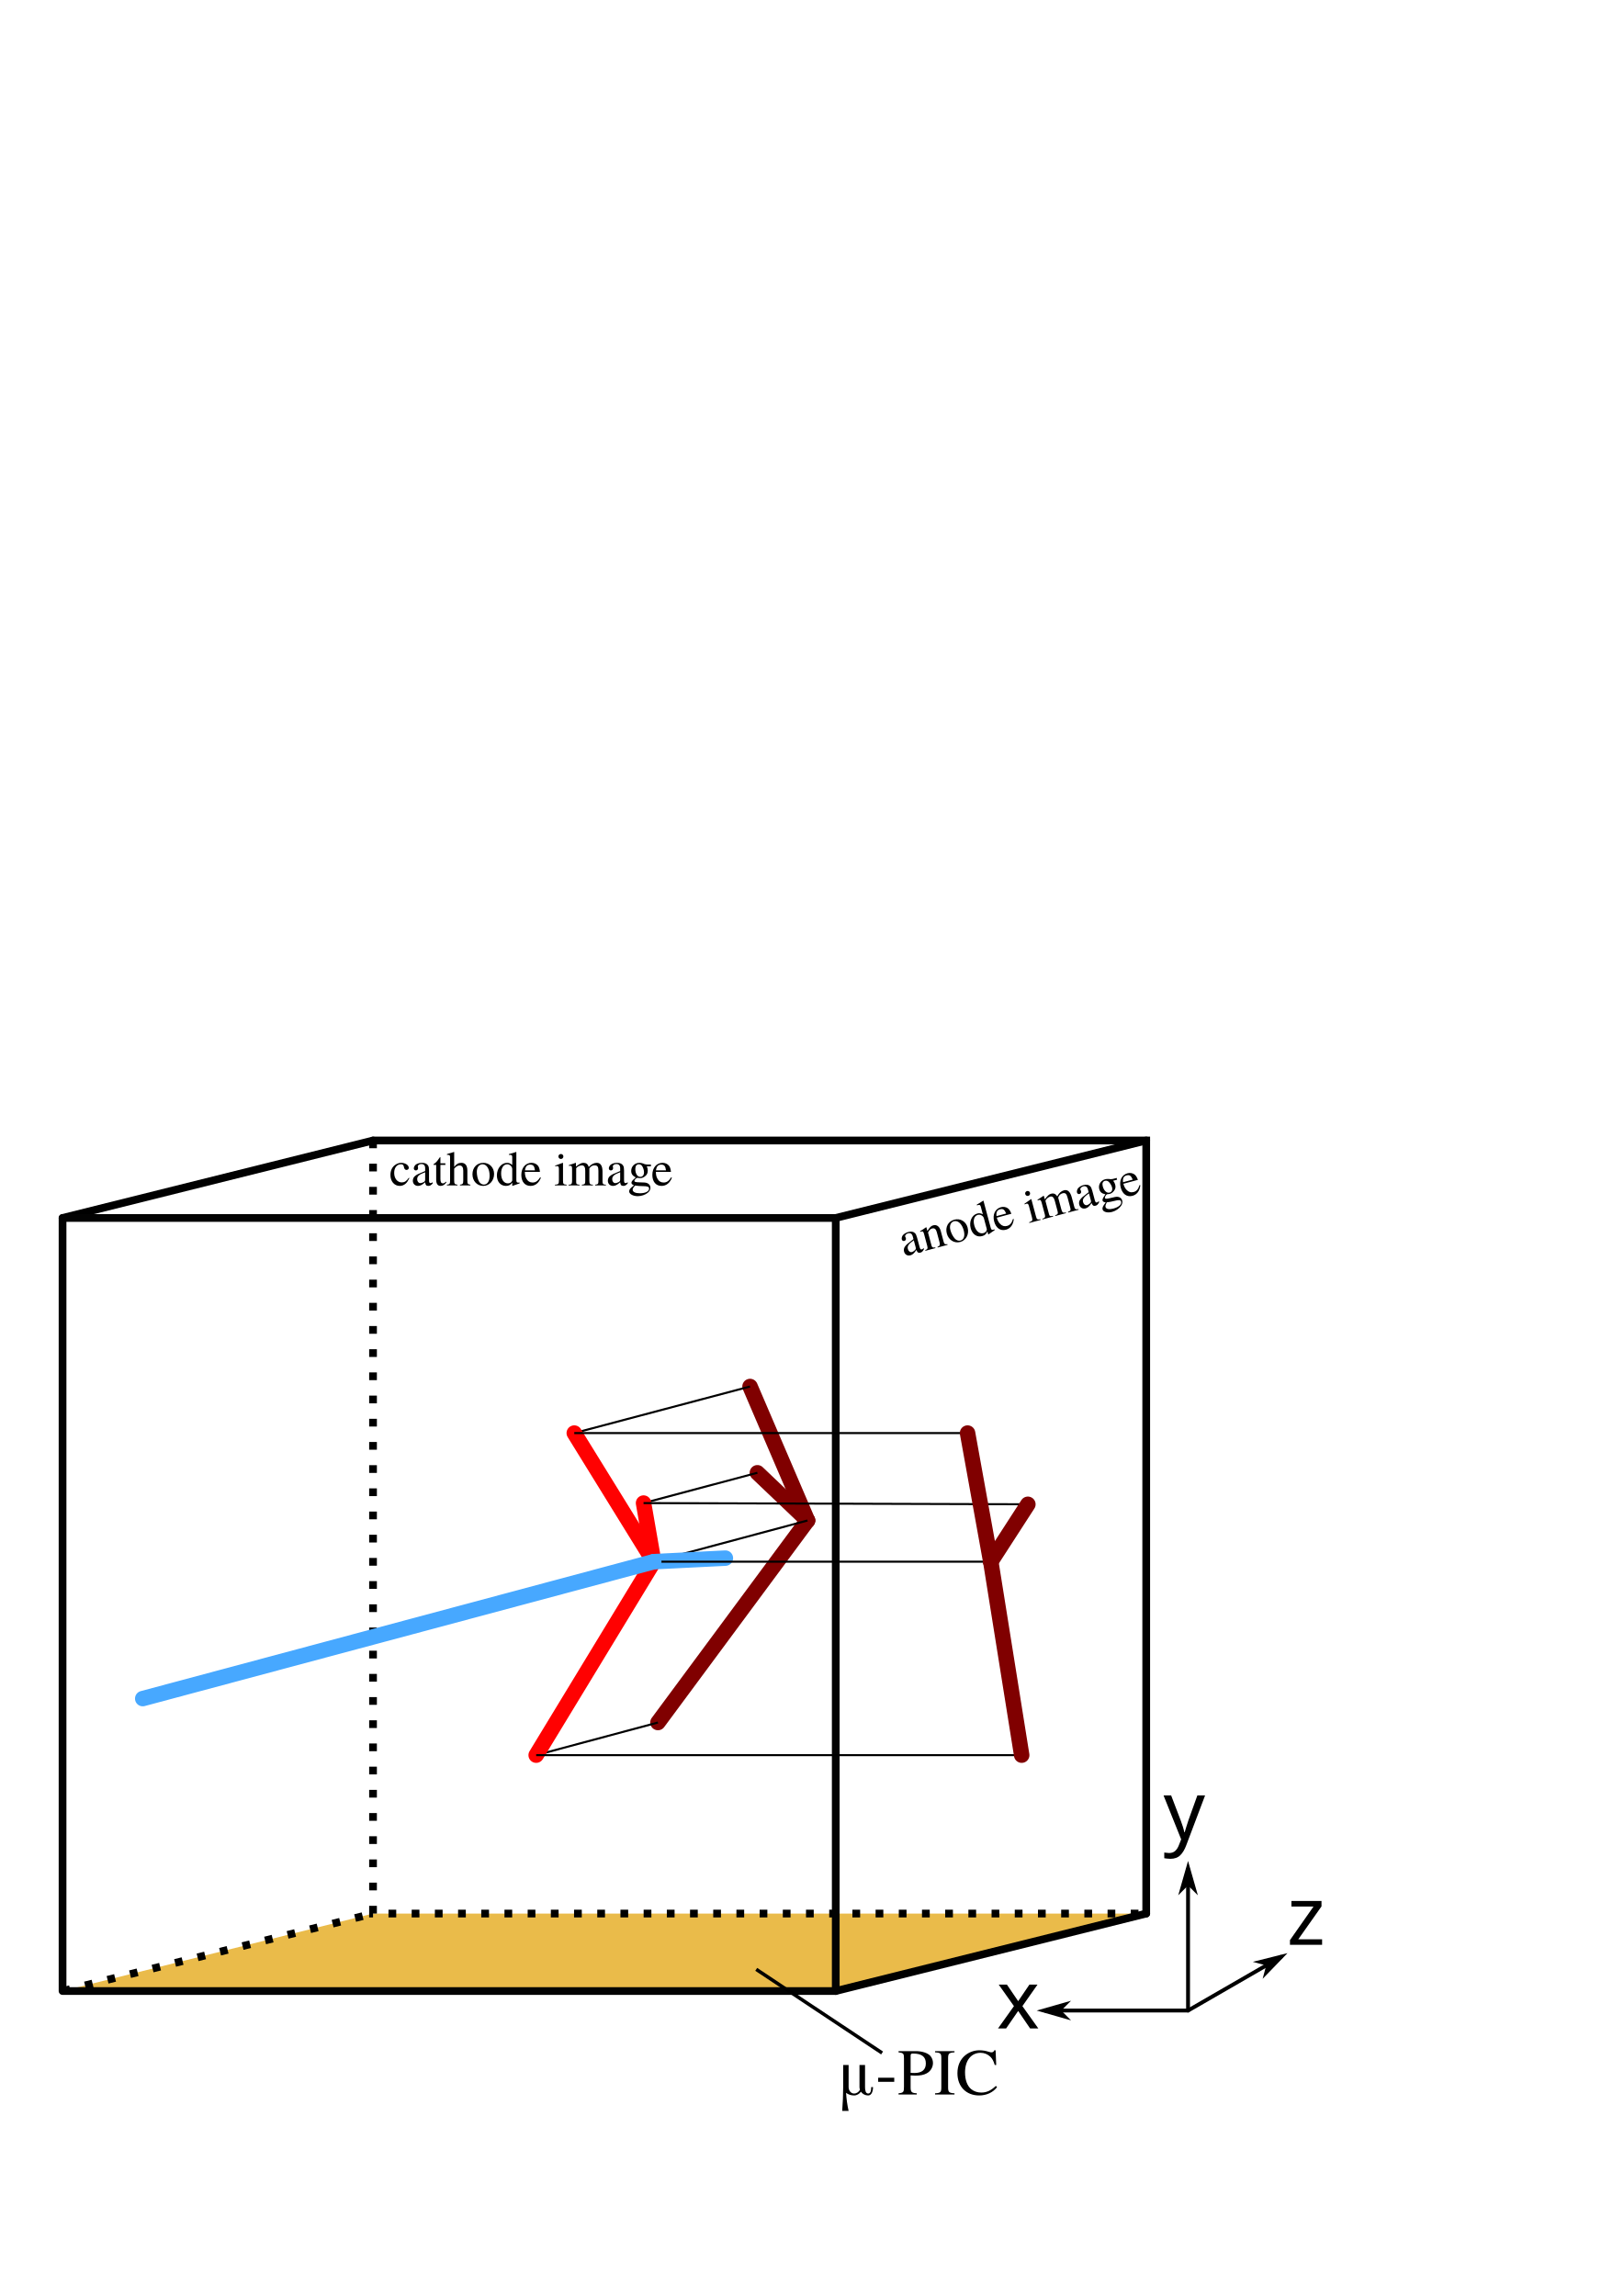
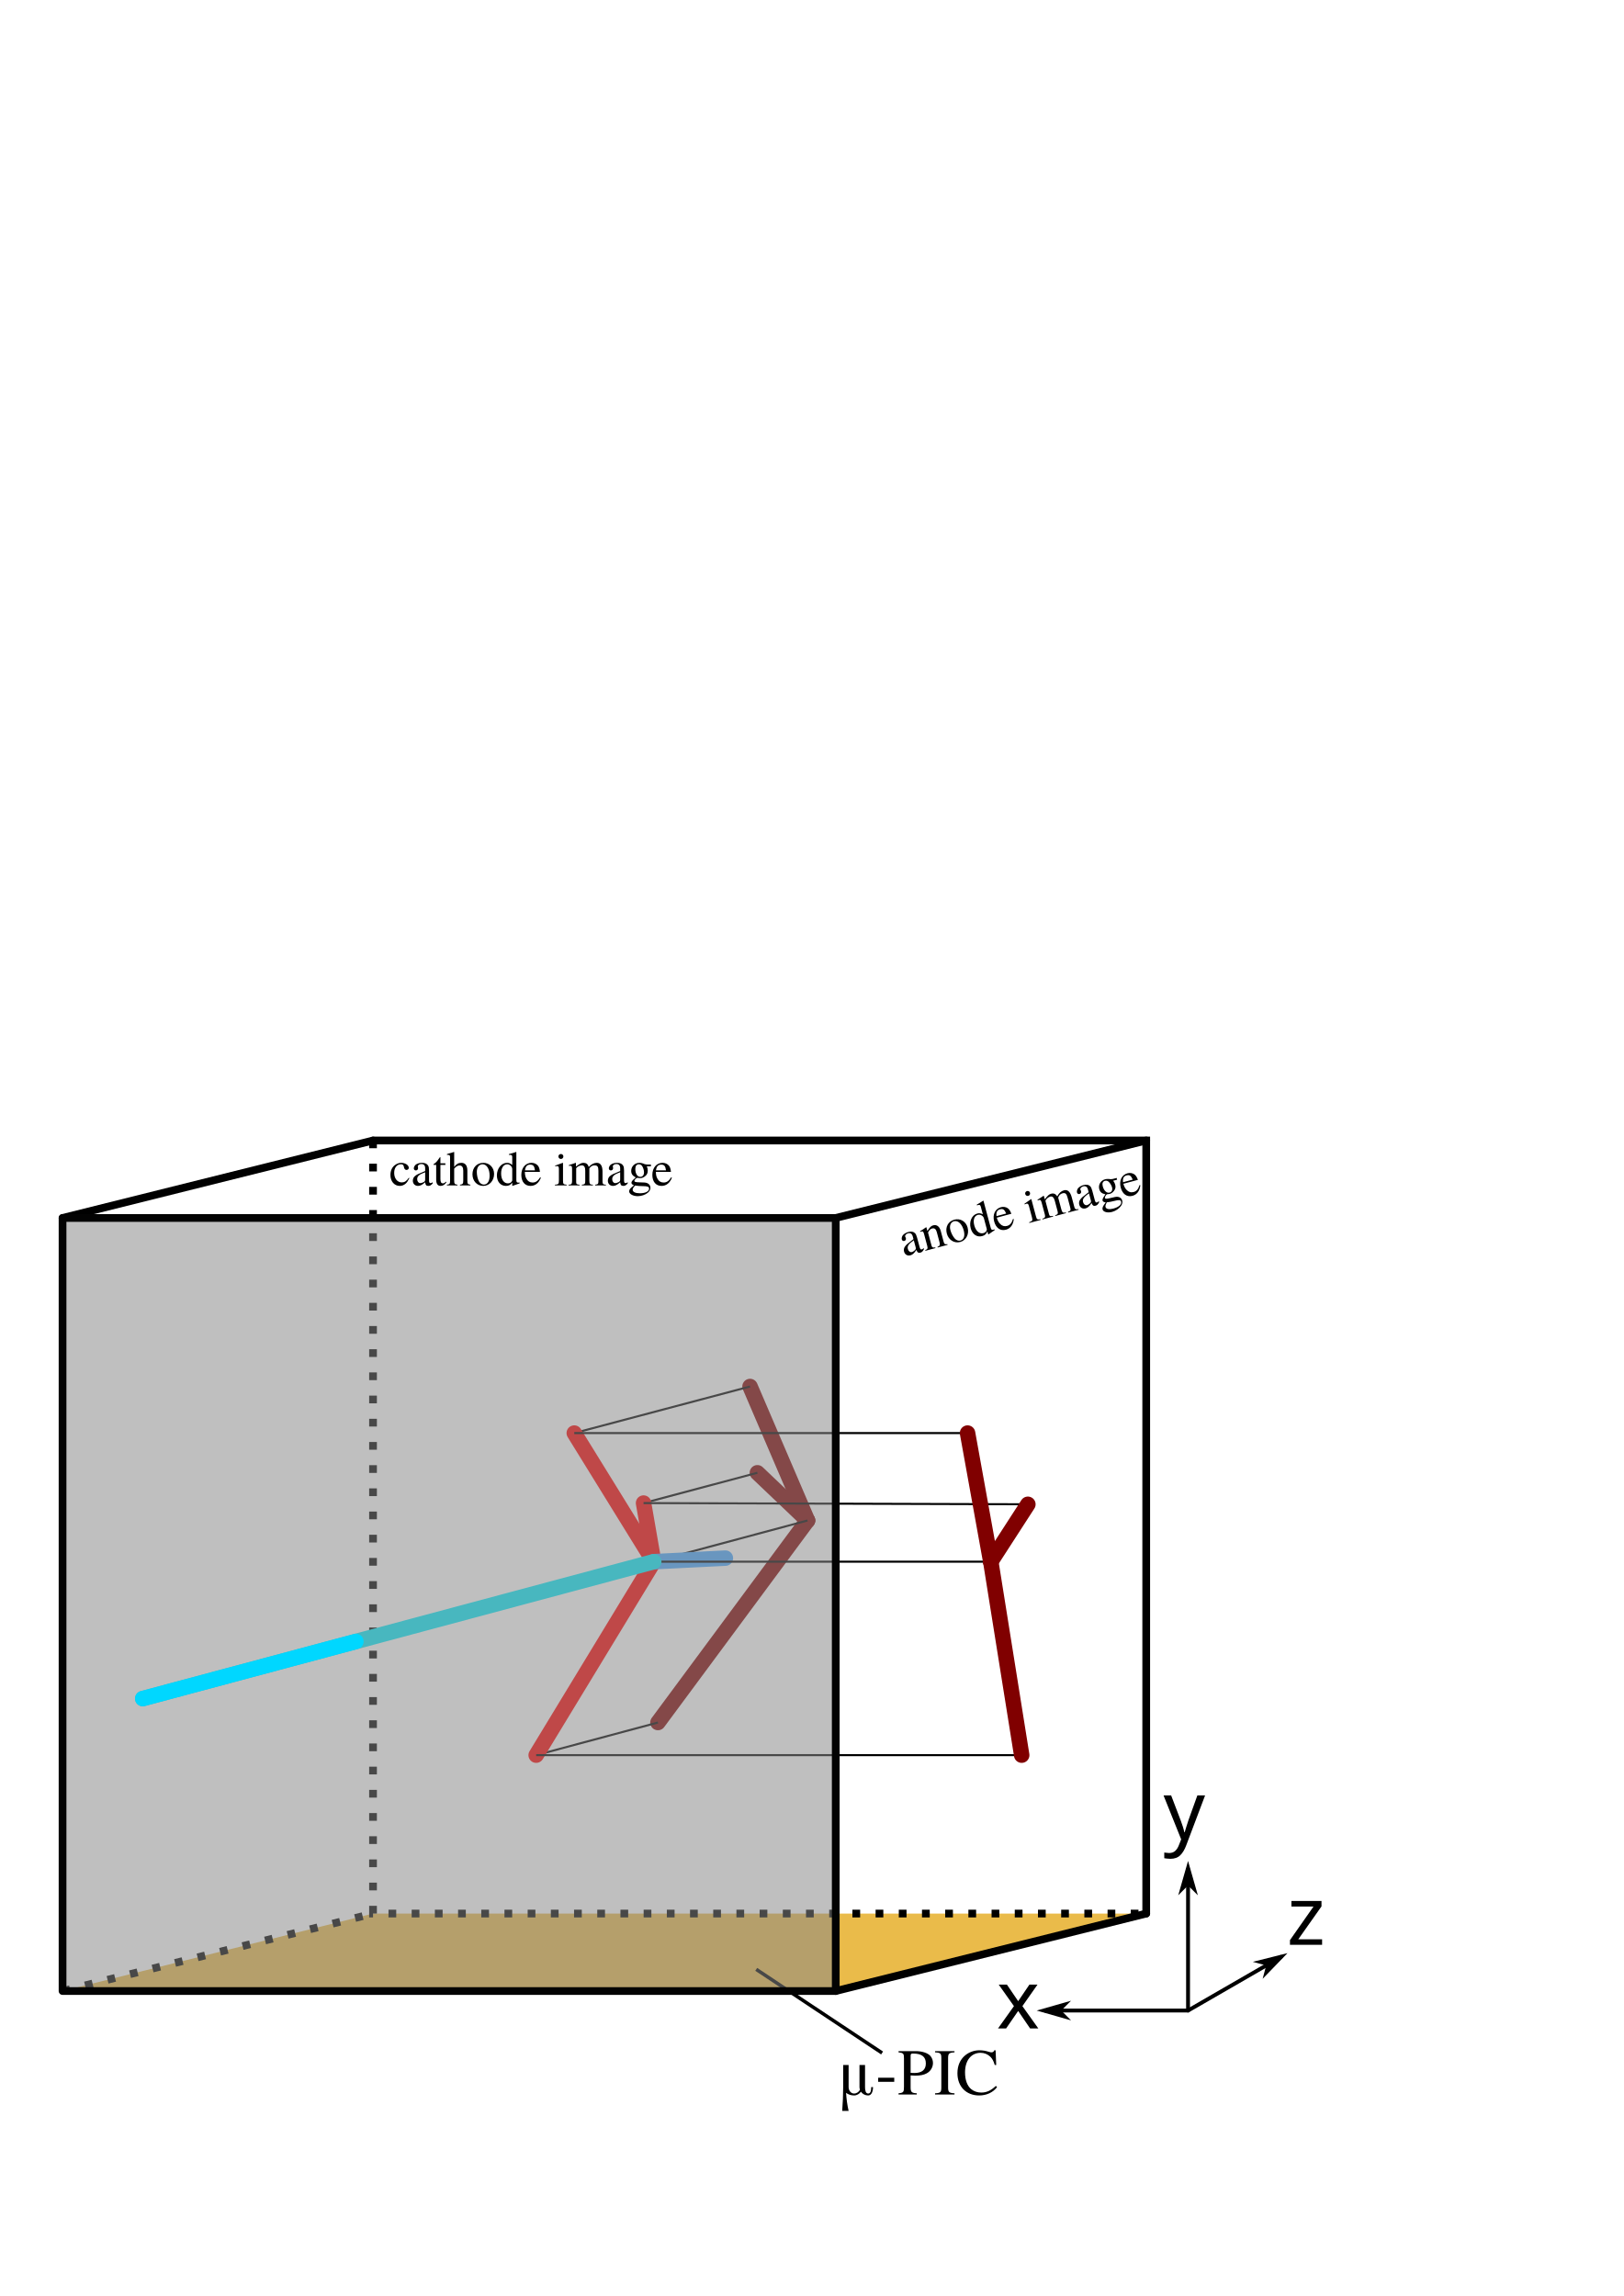
<svg xmlns="http://www.w3.org/2000/svg" width="210mm" height="297mm" viewBox="0 0 210 297" version="1.1" id="svg8">
  <defs id="defs2">
    <marker orient="auto" refY="0.0" refX="0.0" id="Arrow1Mstart" style="overflow:visible">
      <path id="path1026" d="M 0.0,0.0 L 5.0,-5.0 L -12.5,0.0 L 5.0,5.0 L 0.0,0.0 z " style="fill-rule:evenodd;stroke:#000000;stroke-width:1pt;stroke-opacity:1;fill:#000000;fill-opacity:1" transform="scale(0.4) translate(10,0)" />
    </marker>
    <marker style="overflow:visible;" id="marker1364" refX="0.0" refY="0.0" orient="auto">
      <path transform="scale(0.4) rotate(180) translate(10,0)" style="fill-rule:evenodd;stroke:#000000;stroke-width:1pt;stroke-opacity:1;fill:#000000;fill-opacity:1" d="M 0.0,0.0 L 5.0,-5.0 L -12.5,0.0 L 5.0,5.0 L 0.0,0.0 z " id="path1362" />
    </marker>
    <marker orient="auto" refY="0.0" refX="0.0" id="Arrow1Mend" style="overflow:visible;">
      <path id="path1029" d="M 0.0,0.0 L 5.0,-5.0 L -12.5,0.0 L 5.0,5.0 L 0.0,0.0 z " style="fill-rule:evenodd;stroke:#000000;stroke-width:1pt;stroke-opacity:1;fill:#000000;fill-opacity:1" transform="scale(0.4) rotate(180) translate(10,0)" />
    </marker>
    <marker style="overflow:visible" id="marker1304" refX="0.0" refY="0.0" orient="auto">
      <path transform="scale(0.8) translate(12.5,0)" style="fill-rule:evenodd;stroke:#000000;stroke-width:1pt;stroke-opacity:1;fill:#000000;fill-opacity:1" d="M 0.0,0.0 L 5.0,-5.0 L -12.5,0.0 L 5.0,5.0 L 0.0,0.0 z " id="path1302" />
    </marker>
  </defs>
  <g id="layer1">
    <path style="fill:#eabb4a;fill-opacity:1;stroke:#000000;stroke-width:0;stroke-linecap:butt;stroke-linejoin:miter;stroke-miterlimit:4;stroke-dasharray:none;stroke-opacity:1" d="M 8.09,257.549 48.245,247.529 h 100 l -40.156,10.02 z" id="path900" />
    <path style="fill:none;stroke:#000000;stroke-width:1;stroke-linecap:round;stroke-linejoin:miter;stroke-miterlimit:4;stroke-dasharray:none;stroke-opacity:1" d="m 108.09,157.549 40.156,-10.02" id="path847" />
    <path style="fill:none;stroke:#000000;stroke-width:1;stroke-linecap:round;stroke-linejoin:miter;stroke-miterlimit:4;stroke-dasharray:none;stroke-opacity:1" d="m 108.09,257.549 40.156,-10.02" id="path847-3" />
    <path style="fill:none;stroke:#000000;stroke-width:1;stroke-linecap:round;stroke-linejoin:miter;stroke-miterlimit:4;stroke-dasharray:none;stroke-opacity:1" d="M 8.09,157.549 48.245,147.529" id="path847-6" />
    <path style="fill:none;stroke:#000000;stroke-width:1;stroke-linecap:butt;stroke-linejoin:miter;stroke-miterlimit:4;stroke-dasharray:1, 2;stroke-dashoffset:0;stroke-opacity:1" d="M 8.09,257.549 48.245,247.529" id="path847-7" />
    <path style="fill:none;stroke:#000000;stroke-width:1;stroke-linecap:round;stroke-linejoin:miter;stroke-miterlimit:4;stroke-dasharray:none;stroke-opacity:1" d="m 48.245,147.529 h 100 v 100 0" id="path876" />
    <path style="fill:none;stroke:#000000;stroke-width:1;stroke-linecap:butt;stroke-linejoin:miter;stroke-miterlimit:4;stroke-dasharray:1, 2;stroke-dashoffset:0;stroke-opacity:1" d="m 48.245,147.529 v 100 h 100" id="path887" />
    <g id="g996" transform="translate(0,-27.51668)">
      <path id="path987" d="M 104.437,224.201 97.005,206.868" style="fill:none;stroke:#800000;stroke-width:2;stroke-linecap:round;stroke-linejoin:miter;stroke-miterlimit:4;stroke-dasharray:none;stroke-opacity:1" />
      <path id="path989" d="m 104.437,224.201 -6.481,-6.173" style="fill:none;stroke:#800000;stroke-width:2;stroke-linecap:round;stroke-linejoin:miter;stroke-miterlimit:4;stroke-dasharray:none;stroke-opacity:1" />
      <path id="path991" d="M 104.437,224.201 85.094,250.334" style="fill:none;stroke:#800000;stroke-width:2;stroke-linecap:round;stroke-linejoin:miter;stroke-miterlimit:4;stroke-dasharray:none;stroke-opacity:1" />
    </g>
    <g id="g2305">
      <path style="fill:none;stroke:#000000;stroke-width:0.265px;stroke-linecap:butt;stroke-linejoin:miter;stroke-opacity:1" d="m 84.55,202.013 19.886,-5.329" id="path933" />
      <path style="fill:none;stroke:#000000;stroke-width:0.265px;stroke-linecap:butt;stroke-linejoin:miter;stroke-opacity:1" d="m 69.346,227.037 15.749,-4.22" id="path939" />
      <path style="fill:none;stroke:#000000;stroke-width:0.265px;stroke-linecap:butt;stroke-linejoin:miter;stroke-opacity:1" d="m 83.233,194.431 14.723,-3.92" id="path941" />
      <path style="fill:none;stroke:#000000;stroke-width:0.265px;stroke-linecap:butt;stroke-linejoin:miter;stroke-opacity:1" d="m 74.273,185.376 22.732,-6.024" id="path943" />
    </g>
-     <rect style="opacity:1;fill:none;fill-opacity:1;stroke:#030303;stroke-width:1;stroke-miterlimit:4;stroke-dasharray:none;stroke-dashoffset:0;stroke-opacity:1;stroke-linecap:round;stroke-linejoin:round" id="rect845" width="100" height="100" x="8.09" y="157.55" />
    <g id="g1878" transform="translate(0,-27.51668)">
      <path id="path911" d="M 84.55,229.529 69.346,254.554" style="fill:none;stroke:#ff0101;stroke-width:2;stroke-linecap:round;stroke-linejoin:miter;stroke-miterlimit:4;stroke-dasharray:none;stroke-opacity:1" />
      <path style="fill:none;stroke:#ff0101;stroke-width:2;stroke-linecap:round;stroke-linejoin:miter;stroke-miterlimit:4;stroke-dasharray:none;stroke-opacity:1" d="m 84.55,229.529 -1.318,-7.582" id="path915" />
      <path id="path913" d="M 84.55,229.529 74.273,212.892" style="fill:none;stroke:#ff0101;stroke-width:2;stroke-linecap:round;stroke-linejoin:miter;stroke-miterlimit:4;stroke-dasharray:none;stroke-opacity:1" />
    </g>
    <path style="fill:none;stroke:#47a8ff;stroke-width:2;stroke-linecap:round;stroke-linejoin:miter;stroke-miterlimit:4;stroke-dasharray:none;stroke-opacity:1" d="m 84.55,202.012 9.266,-0.46" id="path1854" />
    <g id="g2311">
      <path style="fill:none;stroke:#000000;stroke-width:0.265px;stroke-linecap:butt;stroke-linejoin:miter;stroke-opacity:1" d="M 132.939,194.589 83.233,194.431" id="path925" />
      <path style="fill:none;stroke:#000000;stroke-width:0.265px;stroke-linecap:butt;stroke-linejoin:miter;stroke-opacity:1" d="M 132.14,227.037 H 69.346" id="path927" />
      <path style="fill:none;stroke:#000000;stroke-width:0.265px;stroke-linecap:butt;stroke-linejoin:miter;stroke-opacity:1" d="M 128.141,202.012 H 84.55" id="path929" />
      <path style="fill:none;stroke:#000000;stroke-width:0.265px;stroke-linecap:butt;stroke-linejoin:miter;stroke-opacity:1" d="M 125.138,185.376 H 74.273" id="path931" />
    </g>
    <g id="g1001" transform="translate(0,-27.51668)">
      <path id="path981" d="m 128.141,229.529 -3.003,-16.637" style="fill:none;stroke:#800000;stroke-width:2;stroke-linecap:round;stroke-linejoin:miter;stroke-miterlimit:4;stroke-dasharray:none;stroke-opacity:1" />
      <path id="path983" d="m 128.141,229.529 4.798,-7.423" style="fill:none;stroke:#800000;stroke-width:2;stroke-linecap:round;stroke-linejoin:miter;stroke-miterlimit:4;stroke-dasharray:none;stroke-opacity:1" />
      <path id="path985" d="m 128.141,229.529 3.998,25.025" style="fill:none;stroke:#800000;stroke-width:2;stroke-linecap:round;stroke-linejoin:miter;stroke-miterlimit:4;stroke-dasharray:none;stroke-opacity:1" />
    </g>
-     <path style="fill:none;stroke:#47a8ff;stroke-width:2;stroke-linecap:round;stroke-linejoin:round;stroke-miterlimit:4;stroke-dasharray:none;stroke-opacity:1" d="m 18.461,219.721 c 9.191,-2.463 18.381,-4.925 27.572,-7.388 12.839,-3.44 25.679,-6.881 38.518,-10.321" id="path905" />
+     <path style="fill:none;stroke:#00eeff;stroke-width:2;stroke-linecap:round;stroke-linejoin:round;stroke-miterlimit:4;stroke-dasharray:none;stroke-opacity:1" d="m 18.461,219.721 c 9.191,-2.463 18.381,-4.925 27.572,-7.388 12.839,-3.44 25.679,-6.881 38.518,-10.321" id="path905" />
    <g id="g1501" transform="translate(-27.55026,-16.31738)">
      <g id="g1478">
        <path style="fill:none;stroke:#000000;stroke-width:0.5;stroke-linecap:butt;stroke-linejoin:round;stroke-miterlimit:4;stroke-dasharray:none;stroke-opacity:1;marker-start:url(#Arrow1Mstart);marker-end:url(#Arrow1Mend)" d="m 162.614,276.393 h 18.591 v -18.367" id="path1016" />
        <path style="fill:none;stroke:#000000;stroke-width:0.5;stroke-linecap:round;stroke-linejoin:miter;stroke-miterlimit:4;stroke-dasharray:none;stroke-opacity:1;marker-end:url(#marker1364)" d="m 181.205,276.393 12.007,-6.932" id="path1018" />
      </g>
      <text id="text1482" y="278.71" x="156.439" style="font-style:normal;font-variant:normal;font-weight:normal;font-stretch:normal;font-size:10.583px;line-height:1.25;font-family:'TeX Gyre Termes Math';-inkscape-font-specification:'TeX Gyre Termes Math';letter-spacing:0px;word-spacing:0px;fill:#000000;fill-opacity:1;stroke:none;stroke-width:0.265" xml:space="preserve">
        <tspan style="font-style:normal;font-variant:normal;font-weight:normal;font-stretch:normal;font-family:'TeX Gyre Termes Math';-inkscape-font-specification:'TeX Gyre Termes Math';stroke-width:0.265" y="278.71" x="156.439" id="tspan1480">x</tspan>
      </text>
      <text id="text1486" y="254.237" x="178.021" style="font-style:normal;font-variant:normal;font-weight:normal;font-stretch:normal;font-size:10.583px;line-height:1.25;font-family:'TeX Gyre Termes Math';-inkscape-font-specification:'TeX Gyre Termes Math';letter-spacing:0px;word-spacing:0px;fill:#000000;fill-opacity:1;stroke:none;stroke-width:0.265" xml:space="preserve">
        <tspan style="font-style:normal;font-variant:normal;font-weight:normal;font-stretch:normal;font-family:'TeX Gyre Termes Math';-inkscape-font-specification:'TeX Gyre Termes Math';stroke-width:0.265" y="254.237" x="178.021" id="tspan1484">y</tspan>
      </text>
      <text id="text1490" y="267.89" x="193.98" style="font-style:normal;font-variant:normal;font-weight:normal;font-stretch:normal;font-size:10.583px;line-height:1.25;font-family:'TeX Gyre Termes Math';-inkscape-font-specification:'TeX Gyre Termes Math';letter-spacing:0px;word-spacing:0px;fill:#000000;fill-opacity:1;stroke:none;stroke-width:0.265" xml:space="preserve">
        <tspan style="font-style:normal;font-variant:normal;font-weight:normal;font-stretch:normal;font-family:'TeX Gyre Termes Math';-inkscape-font-specification:'TeX Gyre Termes Math';stroke-width:0.265" y="267.89" x="193.98" id="tspan1488">z</tspan>
      </text>
    </g>
    <text xml:space="preserve" style="font-style:normal;font-variant:normal;font-weight:normal;font-stretch:normal;font-size:10.583px;line-height:1.25;font-family:'TeX Gyre Termes';-inkscape-font-specification:'TeX Gyre Termes';letter-spacing:0px;word-spacing:0px;fill:#000000;fill-opacity:1;stroke:none;stroke-width:0.265" x="70.805" y="187.26" id="text1829" transform="rotate(-15)">
      <tspan id="tspan1827" x="70.805" y="187.26" style="font-style:normal;font-variant:normal;font-weight:normal;font-stretch:normal;font-size:6.35px;font-family:'TeX Gyre Termes';-inkscape-font-specification:'TeX Gyre Termes';stroke-width:0.265">anode image</tspan>
    </text>
    <text xml:space="preserve" style="font-style:normal;font-variant:normal;font-weight:normal;font-stretch:normal;font-size:10.583px;line-height:1.25;font-family:'TeX Gyre Termes';-inkscape-font-specification:'TeX Gyre Termes';letter-spacing:0px;word-spacing:0px;fill:#000000;fill-opacity:1;stroke:none;stroke-width:0.265" x="50.338" y="153.34" id="text1833">
      <tspan id="tspan1831" x="50.338" y="153.34" style="font-style:normal;font-variant:normal;font-weight:normal;font-stretch:normal;font-size:6.35px;font-family:'TeX Gyre Termes';-inkscape-font-specification:'TeX Gyre Termes';stroke-width:0.265">cathode image</tspan>
    </text>
    <text xml:space="preserve" style="font-style:normal;font-weight:normal;font-size:10.583px;line-height:1.25;font-family:sans-serif;letter-spacing:0px;word-spacing:0px;fill:#000000;fill-opacity:1;stroke:none;stroke-width:0.265" x="108.253" y="270.933" id="text1891">
      <tspan id="tspan1889" x="108.253" y="270.933" style="font-style:normal;font-variant:normal;font-weight:normal;font-stretch:normal;font-size:8.467px;font-family:'TeX Gyre Termes';-inkscape-font-specification:'TeX Gyre Termes';stroke-width:0.265">μ-PIC</tspan>
    </text>
    <path style="fill:none;stroke:#000000;stroke-width:0.449px;stroke-linecap:butt;stroke-linejoin:miter;stroke-opacity:1" d="m 97.806,254.746 16.278,10.818" id="path1893" />
+     <rect style="opacity:1;fill:#888888;fill-opacity:0.532;stroke:#030303;stroke-width:1;stroke-linecap:round;stroke-linejoin:round;stroke-miterlimit:4;stroke-dasharray:none;stroke-dashoffset:0;stroke-opacity:1" id="rect845" width="100" height="100" x="8.09" y="157.55" />
+     <path style="fill:none;stroke:#00d7ff;stroke-width:2;stroke-linecap:round;stroke-linejoin:round;stroke-miterlimit:4;stroke-dasharray:none;stroke-opacity:1" d="m 18.461,219.721 c 9.191,-2.463 18.381,-4.925 27.572,-7.388" id="path905-2" />
  </g>
</svg>
